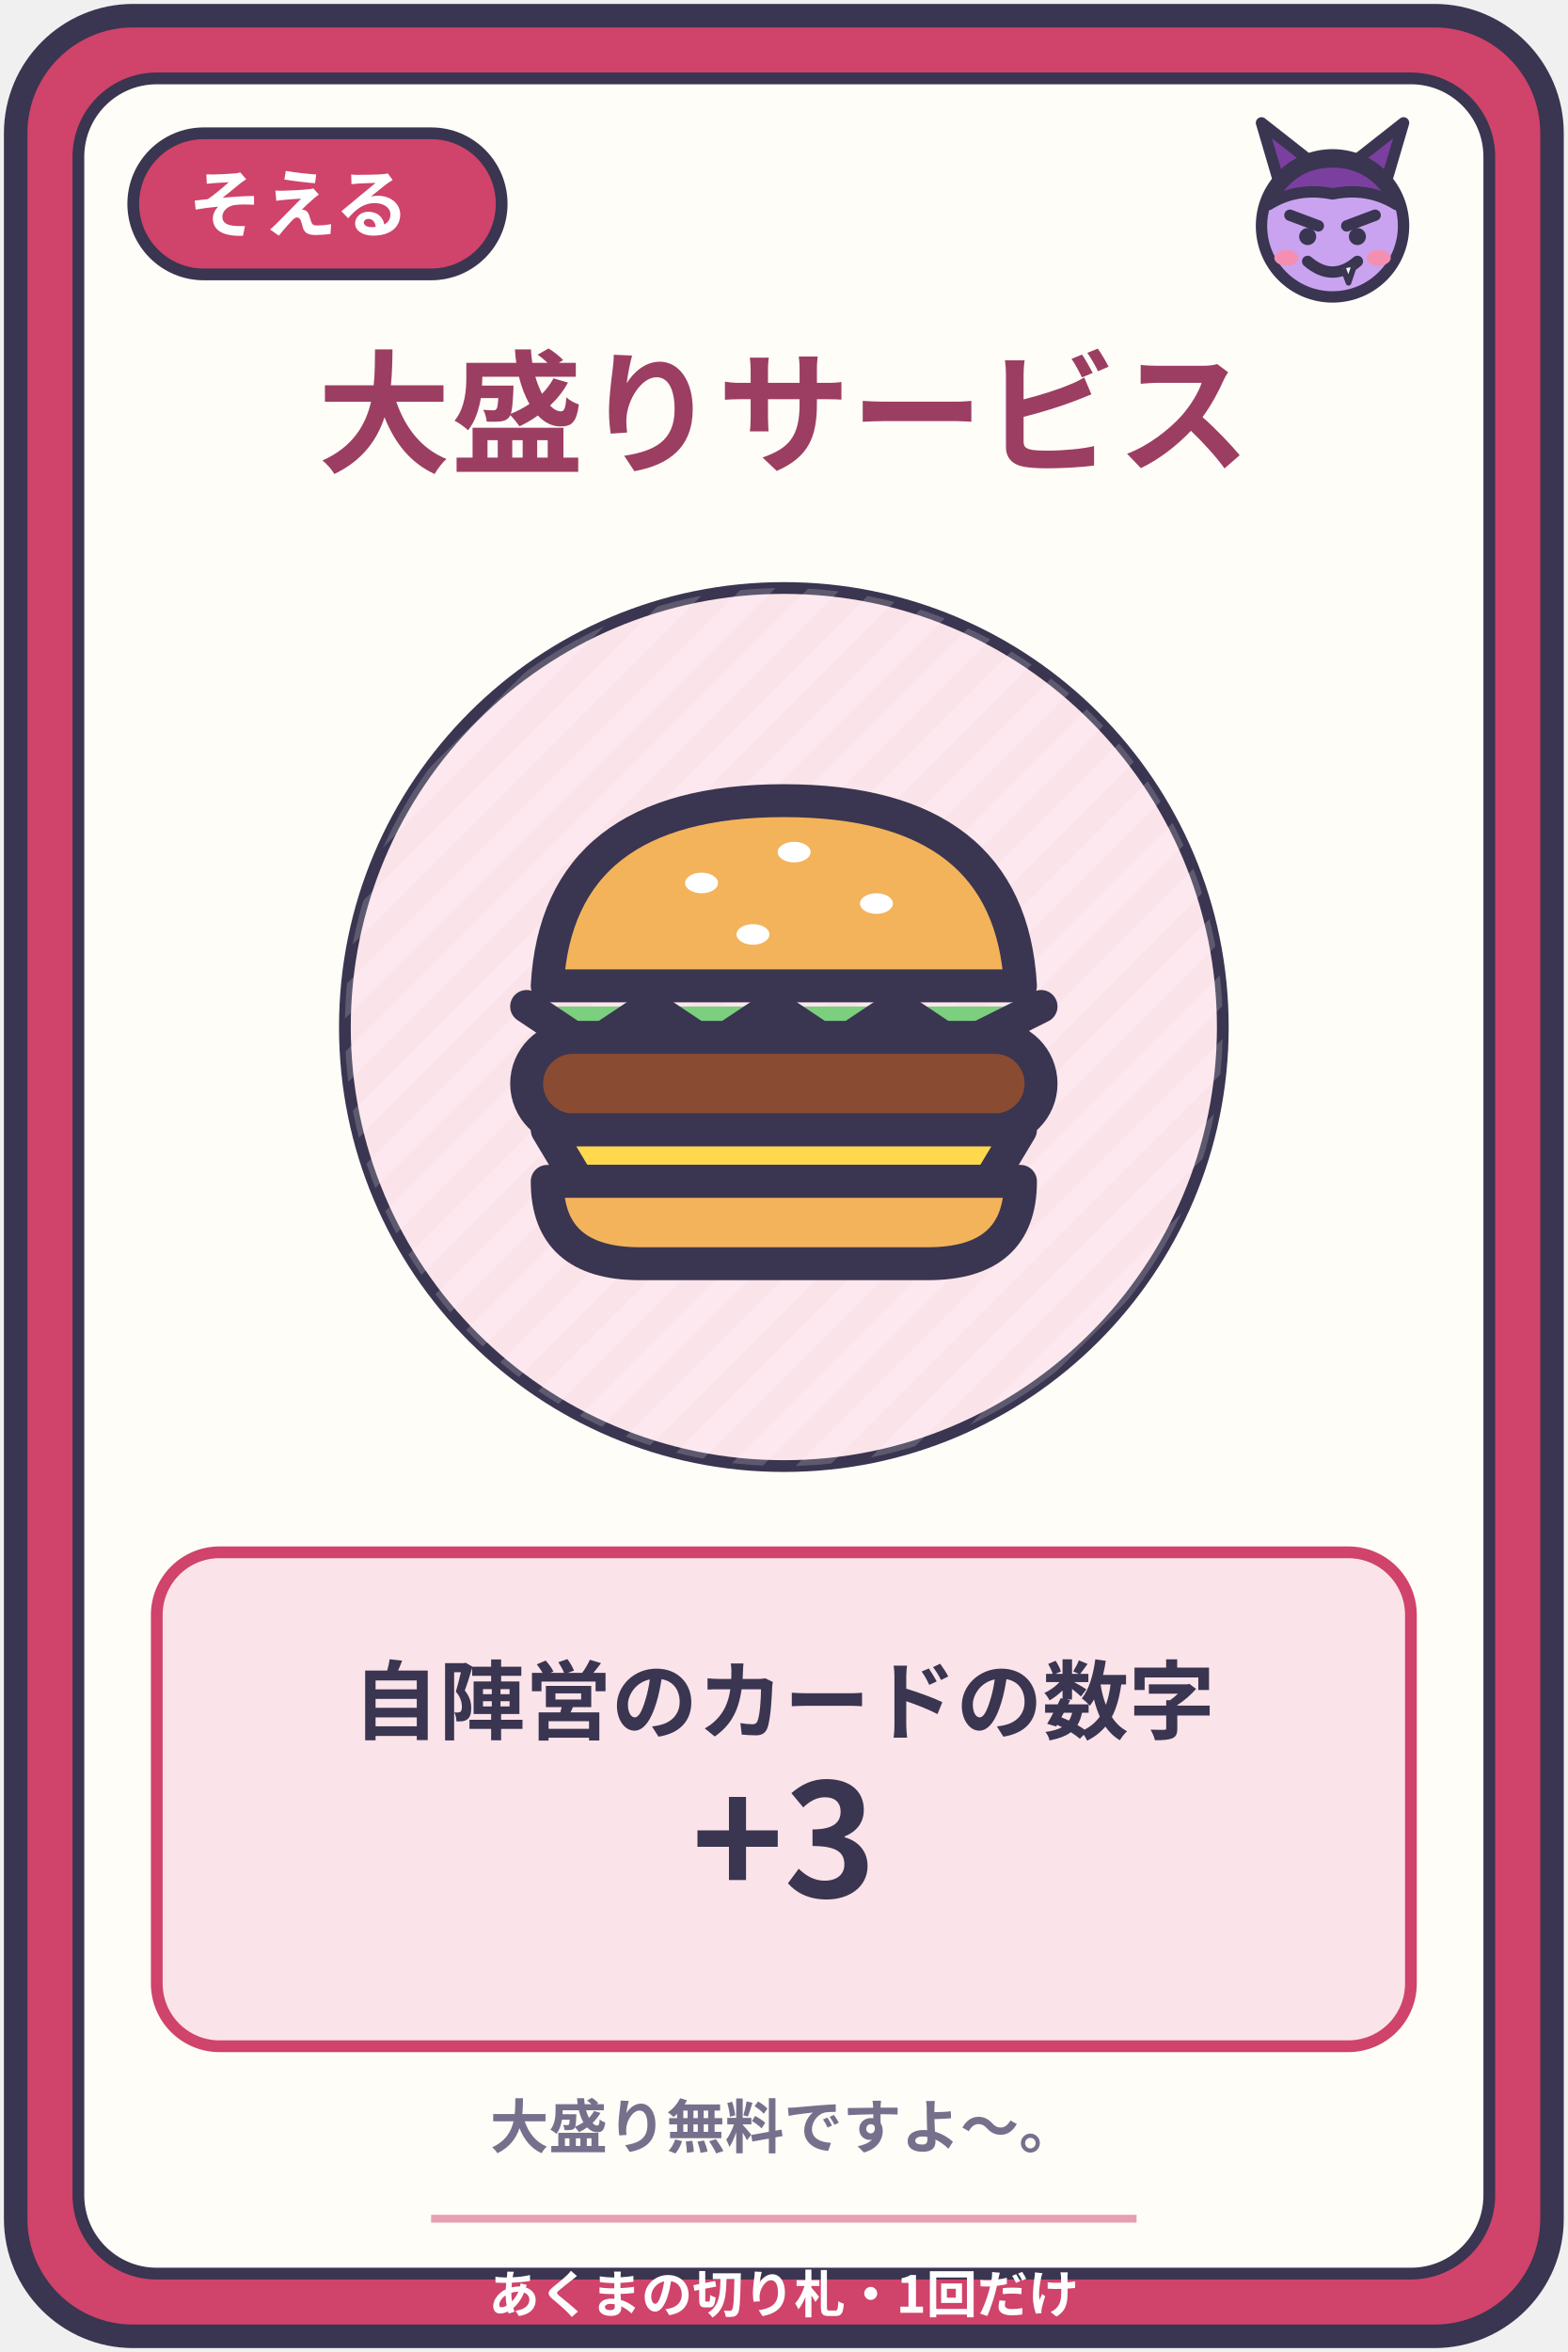
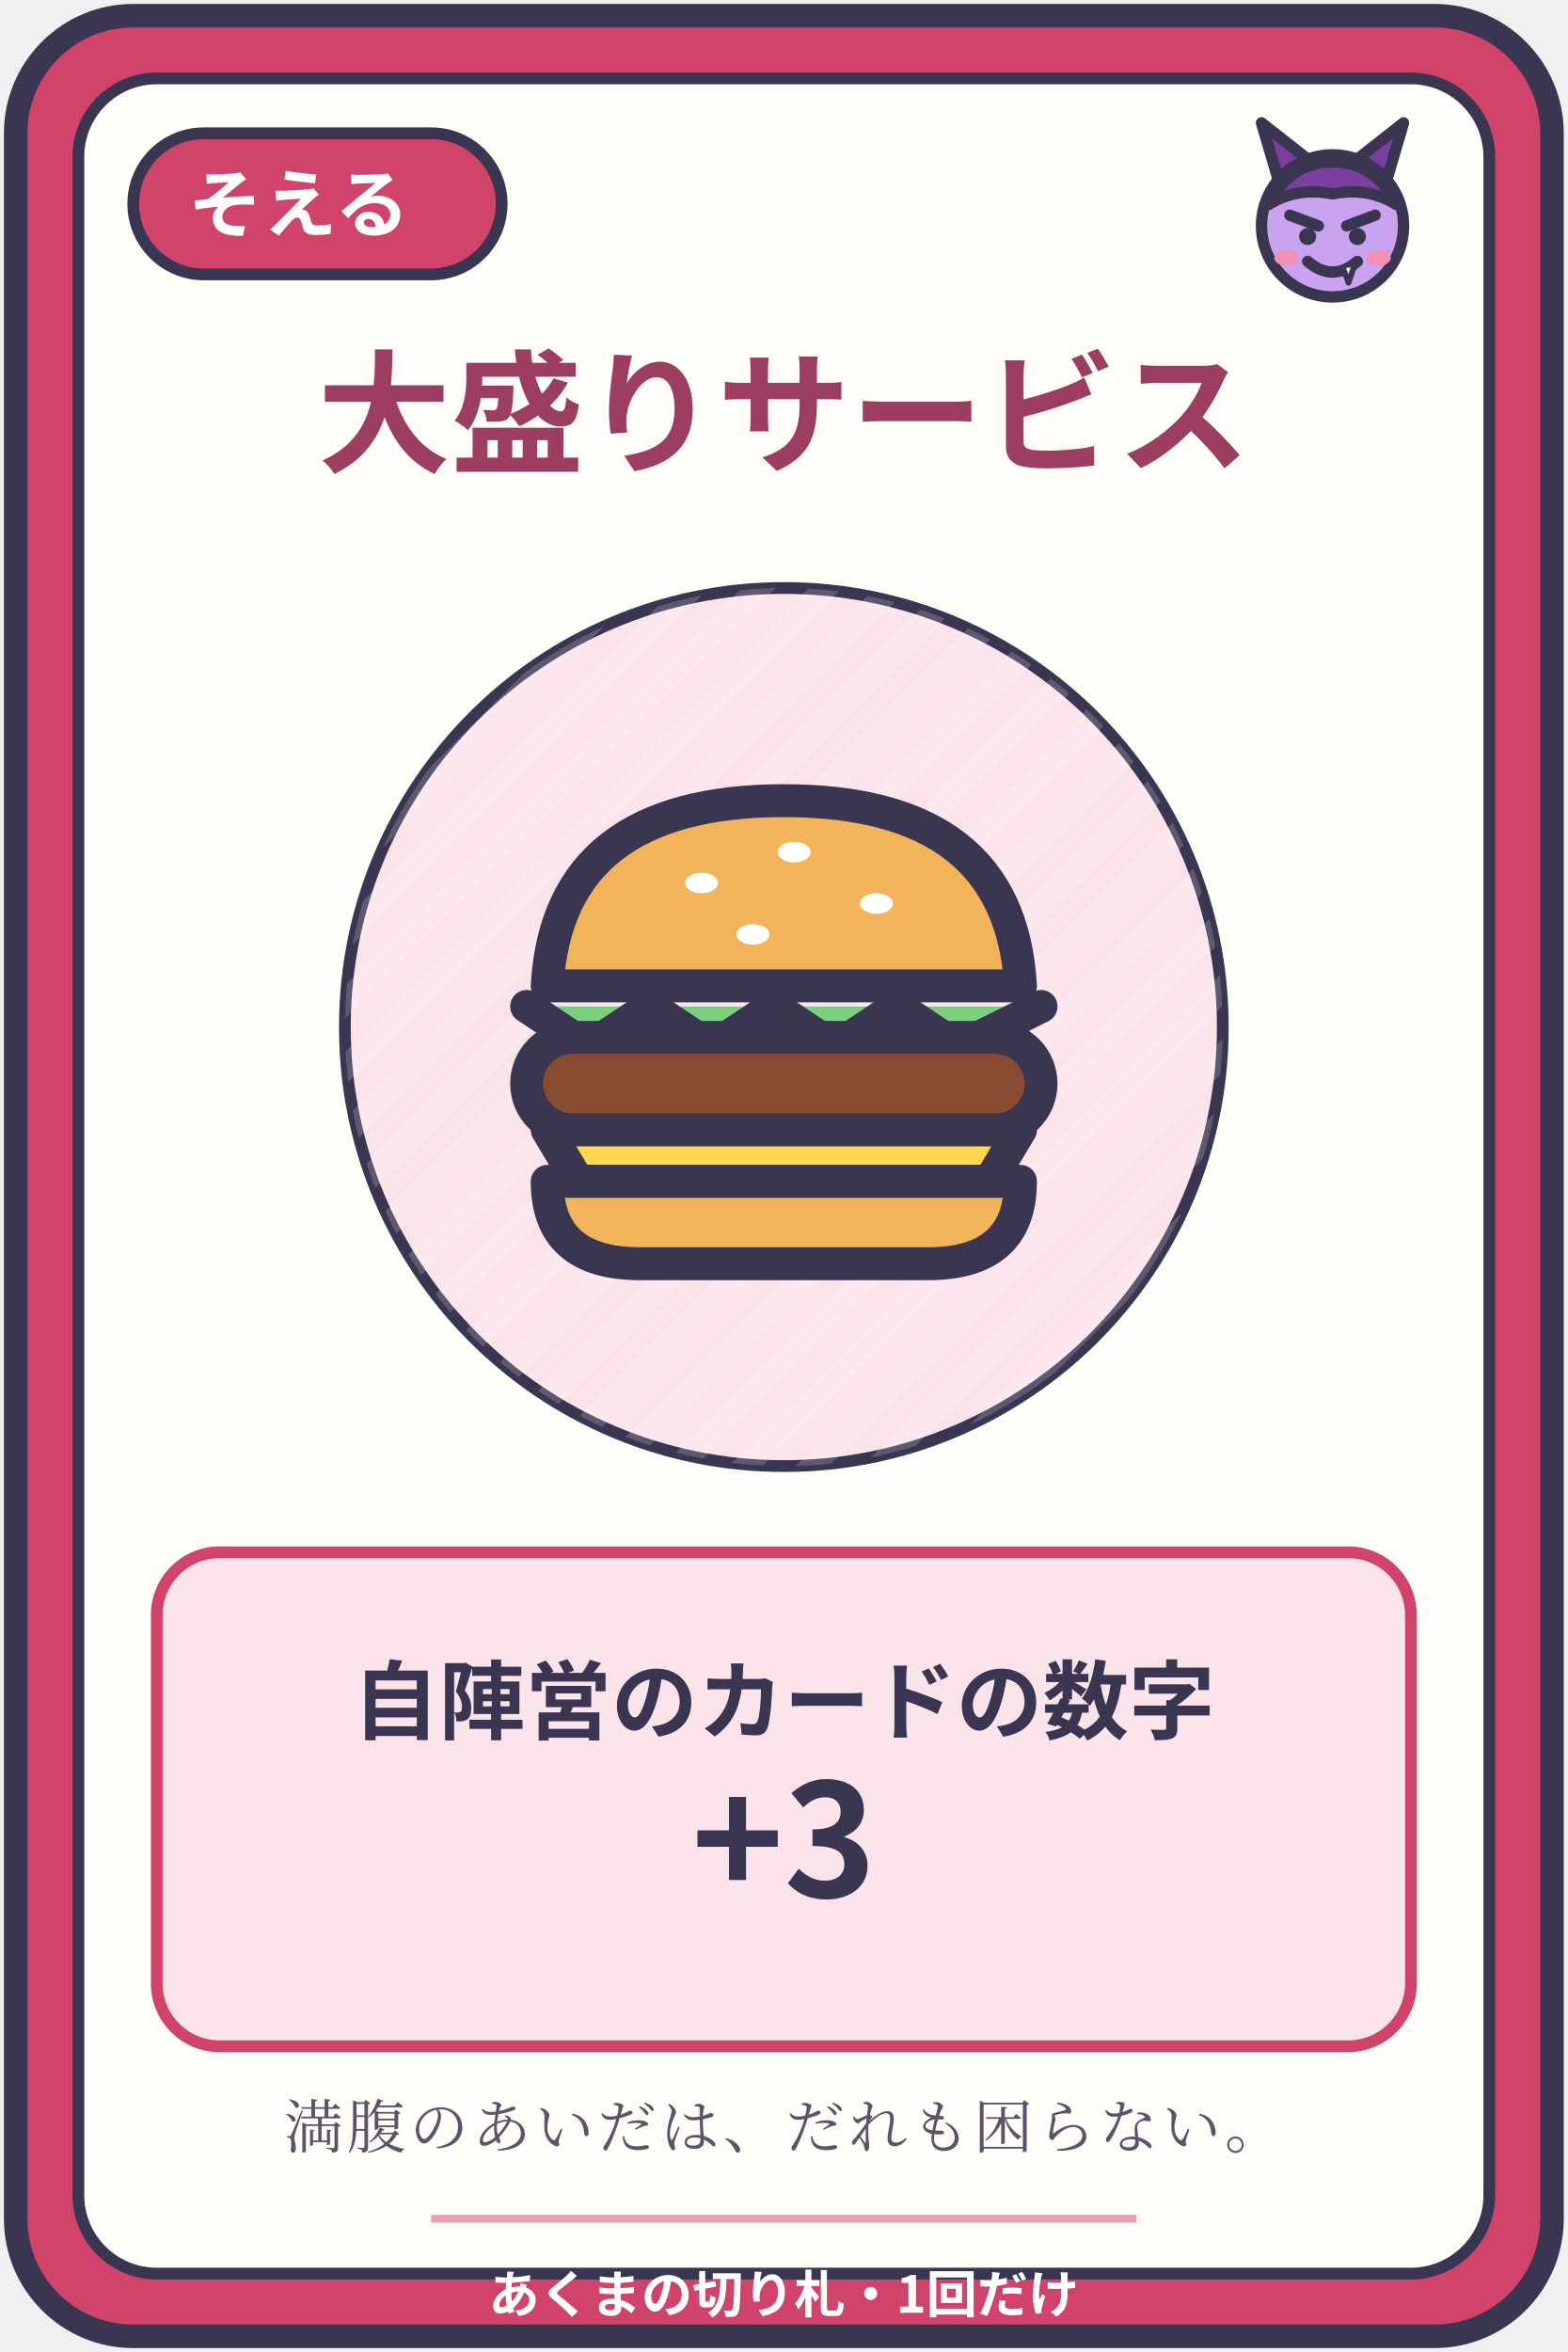
<svg xmlns="http://www.w3.org/2000/svg" width="400" height="600" viewBox="0 0 400 600" font-family="'Noto Sans CJK JP','Hiragino Sans','Yu Gothic','Meiryo',sans-serif">
  <defs>
    <filter id="shadow" x="-20%" y="-20%" width="140%" height="150%">
      <feDropShadow dx="0" dy="5" stdDeviation="3" flood-color="#5A4A2A" flood-opacity="0.22" />
    </filter>
    <filter id="soft" x="-20%" y="-20%" width="140%" height="140%">
      <feDropShadow dx="0" dy="3" stdDeviation="5" flood-color="#5A4A2A" flood-opacity="0.12" />
    </filter>
    <pattern id="dots" width="26" height="26" patternUnits="userSpaceOnUse">
      <circle cx="4" cy="4" r="1.5" fill="#EADFC8" />
    </pattern>
    <pattern id="stripeA" width="12" height="12" patternUnits="userSpaceOnUse" patternTransform="rotate(45)">
      <rect width="6" height="12" fill="#FFFFFF" opacity="0.35" />
    </pattern>
    <pattern id="cardback" width="14" height="14" patternUnits="userSpaceOnUse" patternTransform="rotate(45)">
      <rect width="14" height="14" fill="#EFE7F8" />
      <rect width="7" height="7" fill="#E3D8F2" />
    </pattern>
    <linearGradient id="sky" x1="0" y1="0" x2="0" y2="1">
      <stop offset="0" stop-color="#FDF7EC" />
      <stop offset="1" stop-color="#F7EEDC" />
    </linearGradient>
  </defs>
  <rect x="4" y="4" width="392" height="592" rx="30" fill="#D0436A" stroke="#3A3550" stroke-width="6" />
  <rect x="20" y="20" width="360" height="560" rx="20" fill="#FFFDF8" stroke="#3A3550" stroke-width="3" />
  <rect x="34" y="34" width="94" height="36" rx="18" fill="#D0436A" stroke="#3A3550" stroke-width="3" />
  <text x="48.0" y="59.0" font-size="19" font-weight="900" fill="#FFFFFF" text-anchor="start">そえる</text>
  <g transform="translate(311.0,25.0) scale(0.9062)">
    <path d="M17 24 L12 7 L26 18 Z" fill="#7B3FA0" stroke="#3A3550" stroke-width="3.2" stroke-linejoin="round" stroke-linecap="round" />
    <path d="M47 24 L52 7 L38 18 Z" fill="#7B3FA0" stroke="#3A3550" stroke-width="3.2" stroke-linejoin="round" stroke-linecap="round" />
    <circle cx="32" cy="36" r="20" fill="#C9A3F0" stroke="#3A3550" stroke-width="3.2" stroke-linejoin="round" stroke-linecap="round" />
    <path d="M14 30 Q20 18 32 18 Q44 18 50 30 Q42 25 32 27 Q22 25 14 30 Z" fill="#7B3FA0" stroke="#3A3550" stroke-width="3.2" stroke-linejoin="round" stroke-linecap="round" />
    <path d="M20 33 L28 36 M44 33 L36 36" stroke="#3A3550" stroke-width="3.2" stroke-linejoin="round" stroke-linecap="round" fill="none" />
    <circle cx="25" cy="39" r="2.4" fill="#3A3550" />
    <circle cx="39" cy="39" r="2.4" fill="#3A3550" />
    <ellipse cx="19" cy="45" rx="3.4" ry="2.2" fill="#F48FB1" />
    <ellipse cx="45" cy="45" rx="3.4" ry="2.2" fill="#F48FB1" />
    <path d="M25 46 Q32 52 39 46" fill="none" stroke="#3A3550" stroke-width="3.2" stroke-linejoin="round" stroke-linecap="round" />
    <path d="M35 48 L36.5 52 L38 47.5" fill="#FFFFFF" stroke="#3A3550" stroke-width="1.6" stroke-linejoin="round" />
  </g>
  <text x="200.0" y="118.0" font-size="34" font-weight="900" fill="#9C3E61" text-anchor="middle">大盛りサービス</text>
  <circle cx="200" cy="262" r="112" fill="#FBE3EA" stroke="#3A3550" stroke-width="3" />
  <circle cx="200" cy="262" r="112" fill="url(#stripeA)" opacity="0.5" />
  <g transform="translate(116.0,178.0) scale(2.625)">
    <path d="M9 28 Q10 10 32 10 Q54 10 55 28 Z" fill="#F2B35B" stroke="#3A3550" stroke-width="3.2" stroke-linejoin="round" stroke-linecap="round" />
    <ellipse cx="24" cy="18" rx="1.6" ry="1" fill="#FFFFFF" />
    <ellipse cx="33" cy="15" rx="1.6" ry="1" fill="#FFFFFF" />
    <ellipse cx="41" cy="20" rx="1.6" ry="1" fill="#FFFFFF" />
    <ellipse cx="29" cy="23" rx="1.6" ry="1" fill="#FFFFFF" />
    <path d="M7 30 L13 34 L19 30 L25 34 L31 30 L37 34 L43 30 L49 34 L57 30" fill="#7BCF7E" stroke="#3A3550" stroke-width="3.2" stroke-linejoin="round" stroke-linecap="round" />
    <rect x="7" y="33" width="50" height="9" rx="4.5" fill="#8A4B33" stroke="#3A3550" stroke-width="3.2" stroke-linejoin="round" stroke-linecap="round" />
    <path d="M9 42 L55 42 L52 47 L12 47 Z" fill="#FFD84E" stroke="#3A3550" stroke-width="3.2" stroke-linejoin="round" stroke-linecap="round" />
    <path d="M9 47 L55 47 Q55 55 46 55 L18 55 Q9 55 9 47 Z" fill="#F2B35B" stroke="#3A3550" stroke-width="3.2" stroke-linejoin="round" stroke-linecap="round" />
  </g>
  <rect x="40" y="396" width="320" height="126" rx="16" fill="#FBE3EA" stroke="#D0436A" stroke-width="3" />
  <text x="200.0" y="442.0" font-size="22" font-weight="bold" fill="#3A3550" text-anchor="middle">自陣営のカードの数字</text>
  <text x="200.0" y="484.0" font-size="40" font-weight="900" fill="#3A3550" text-anchor="middle">+3</text>
-   <text x="200.0" y="548.0" font-size="15" font-weight="bold" fill="#77708C" text-anchor="middle">大盛り無料ですよ〜。</text>
+   <text x="200.0" y="548.0" font-size="15" font-weight="500" fill="#5B5468" text-anchor="middle" font-family="'Noto Serif CJK JP','Hiragino Mincho ProN','Yu Mincho',serif" letter-spacing="1">満腹のあいだは、だれも困らない。</text>
  <path d="M110 566 L290 566" stroke="#D0436A" stroke-width="2" opacity="0.5" />
  <text x="200.0" y="590.0" font-size="13" font-weight="900" fill="#FFFFFF" text-anchor="middle">あくまの切り札・1回だけ</text>
</svg>
